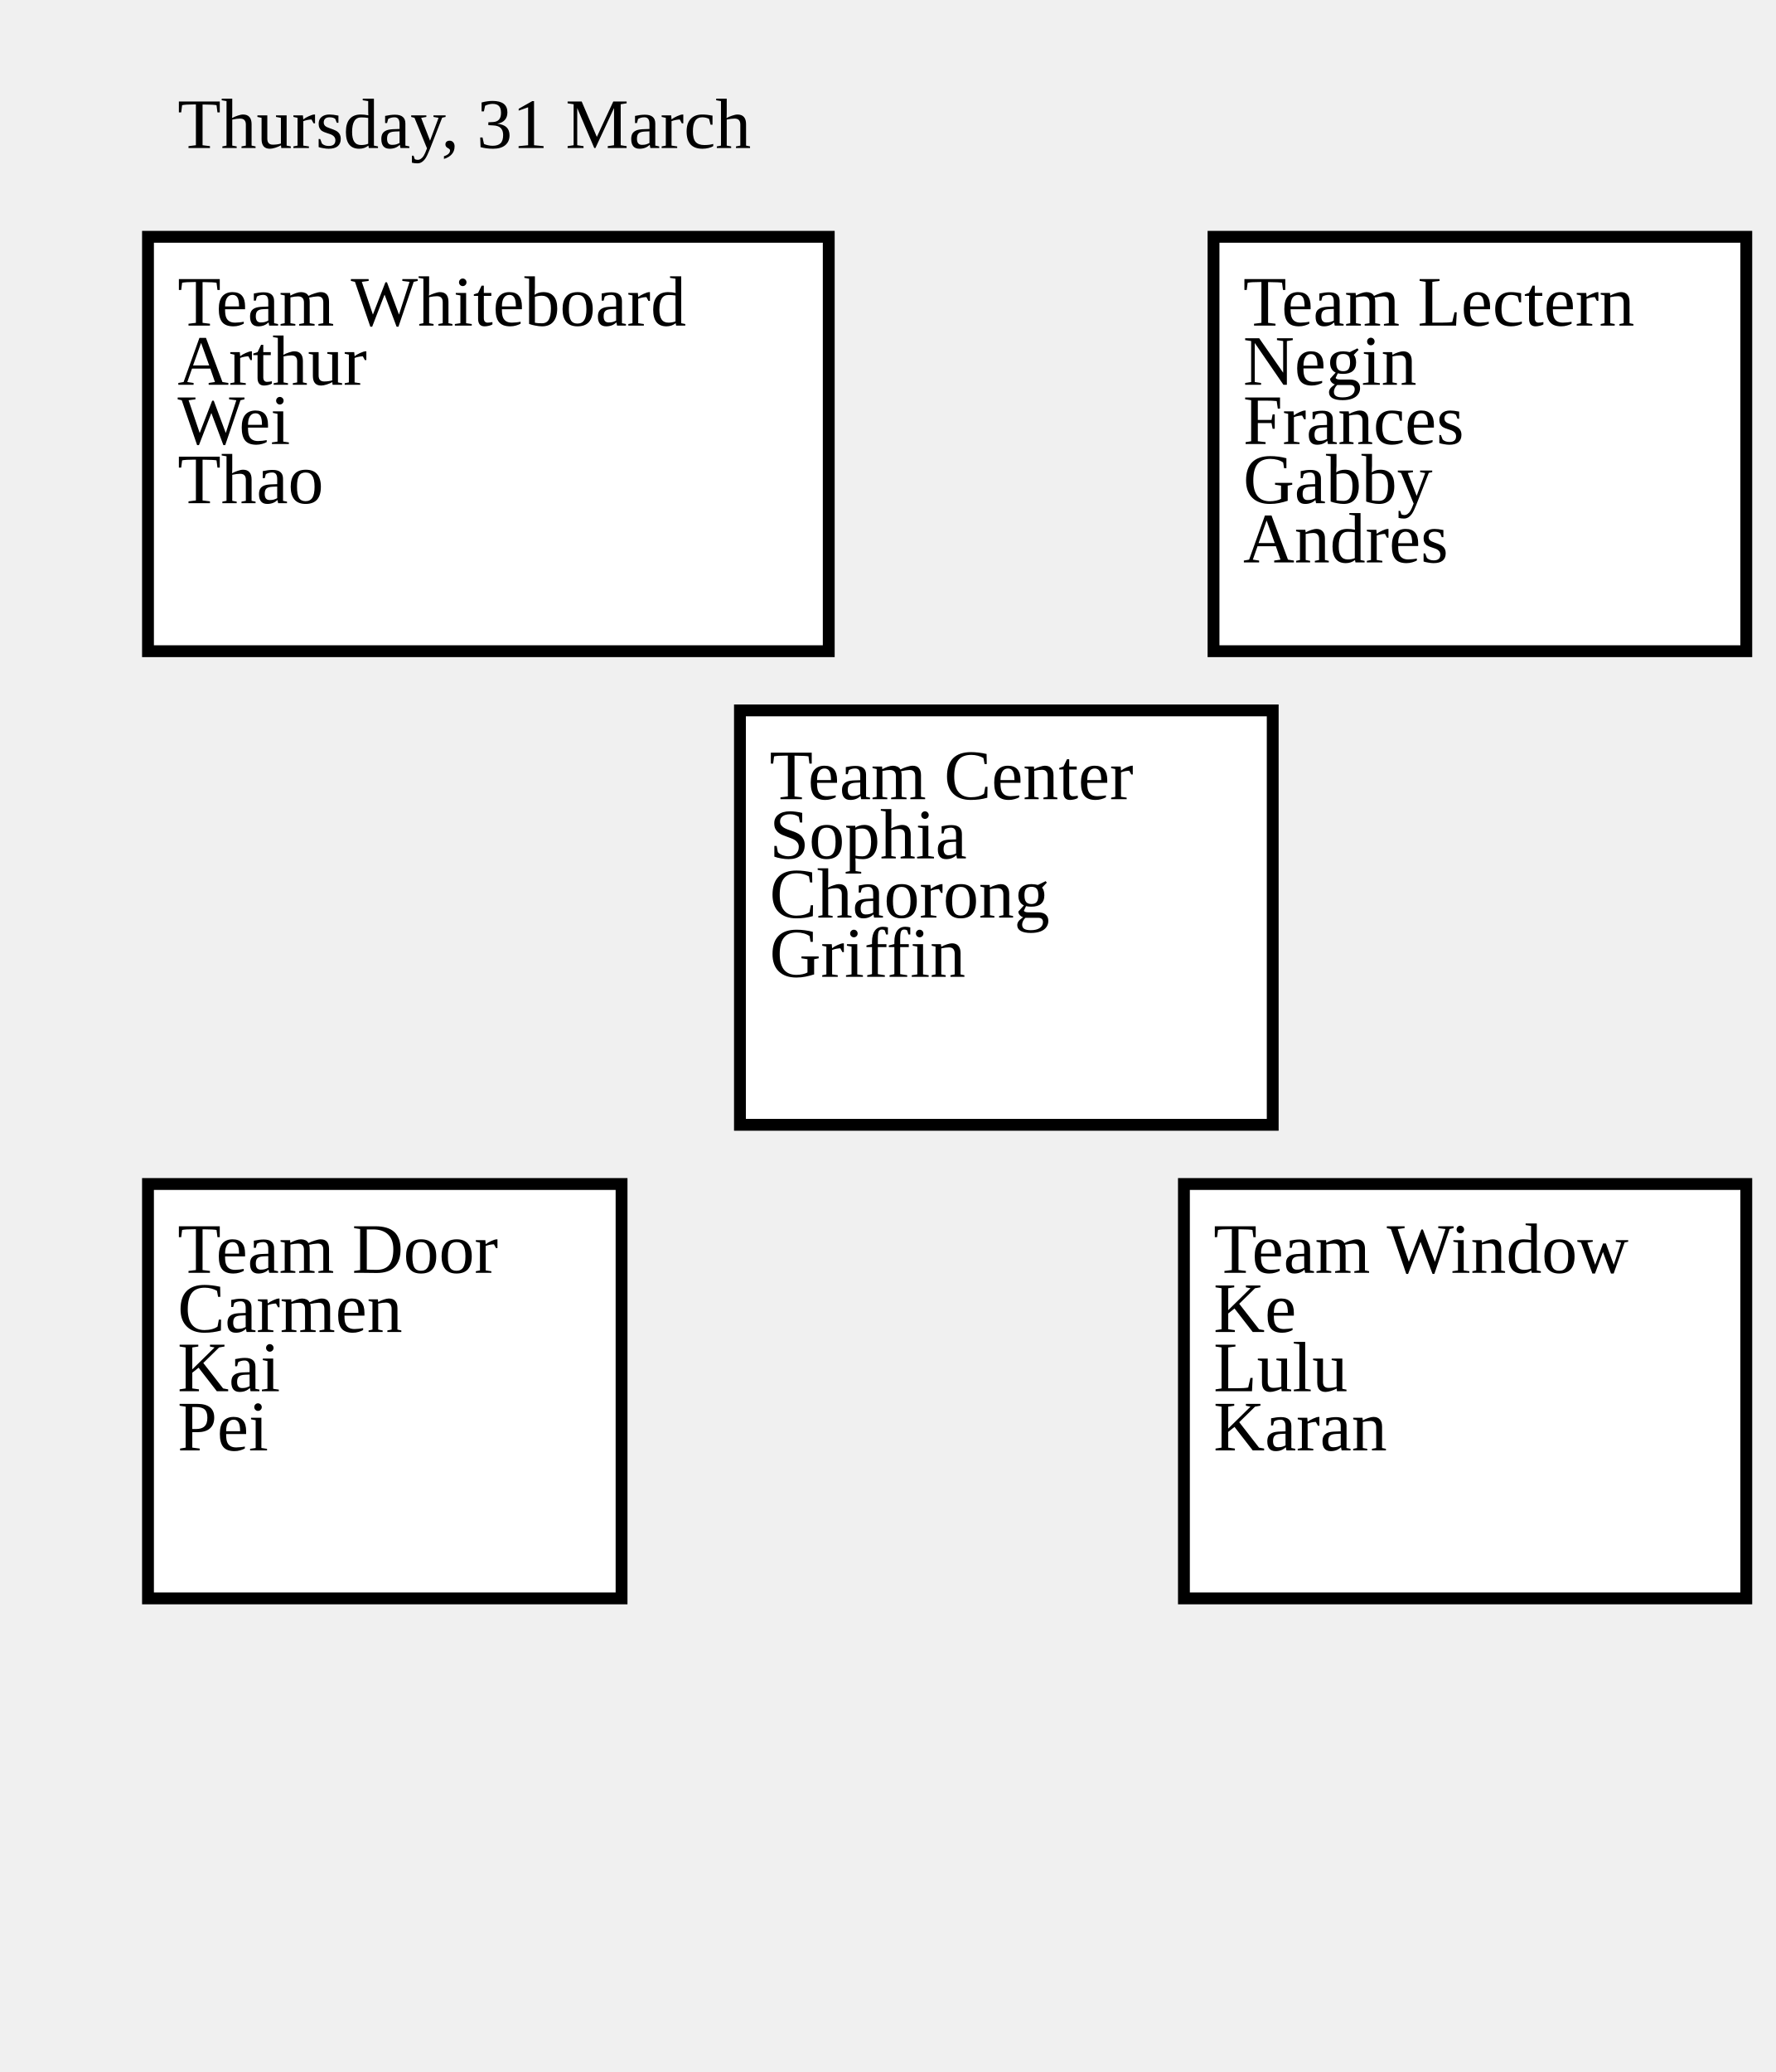
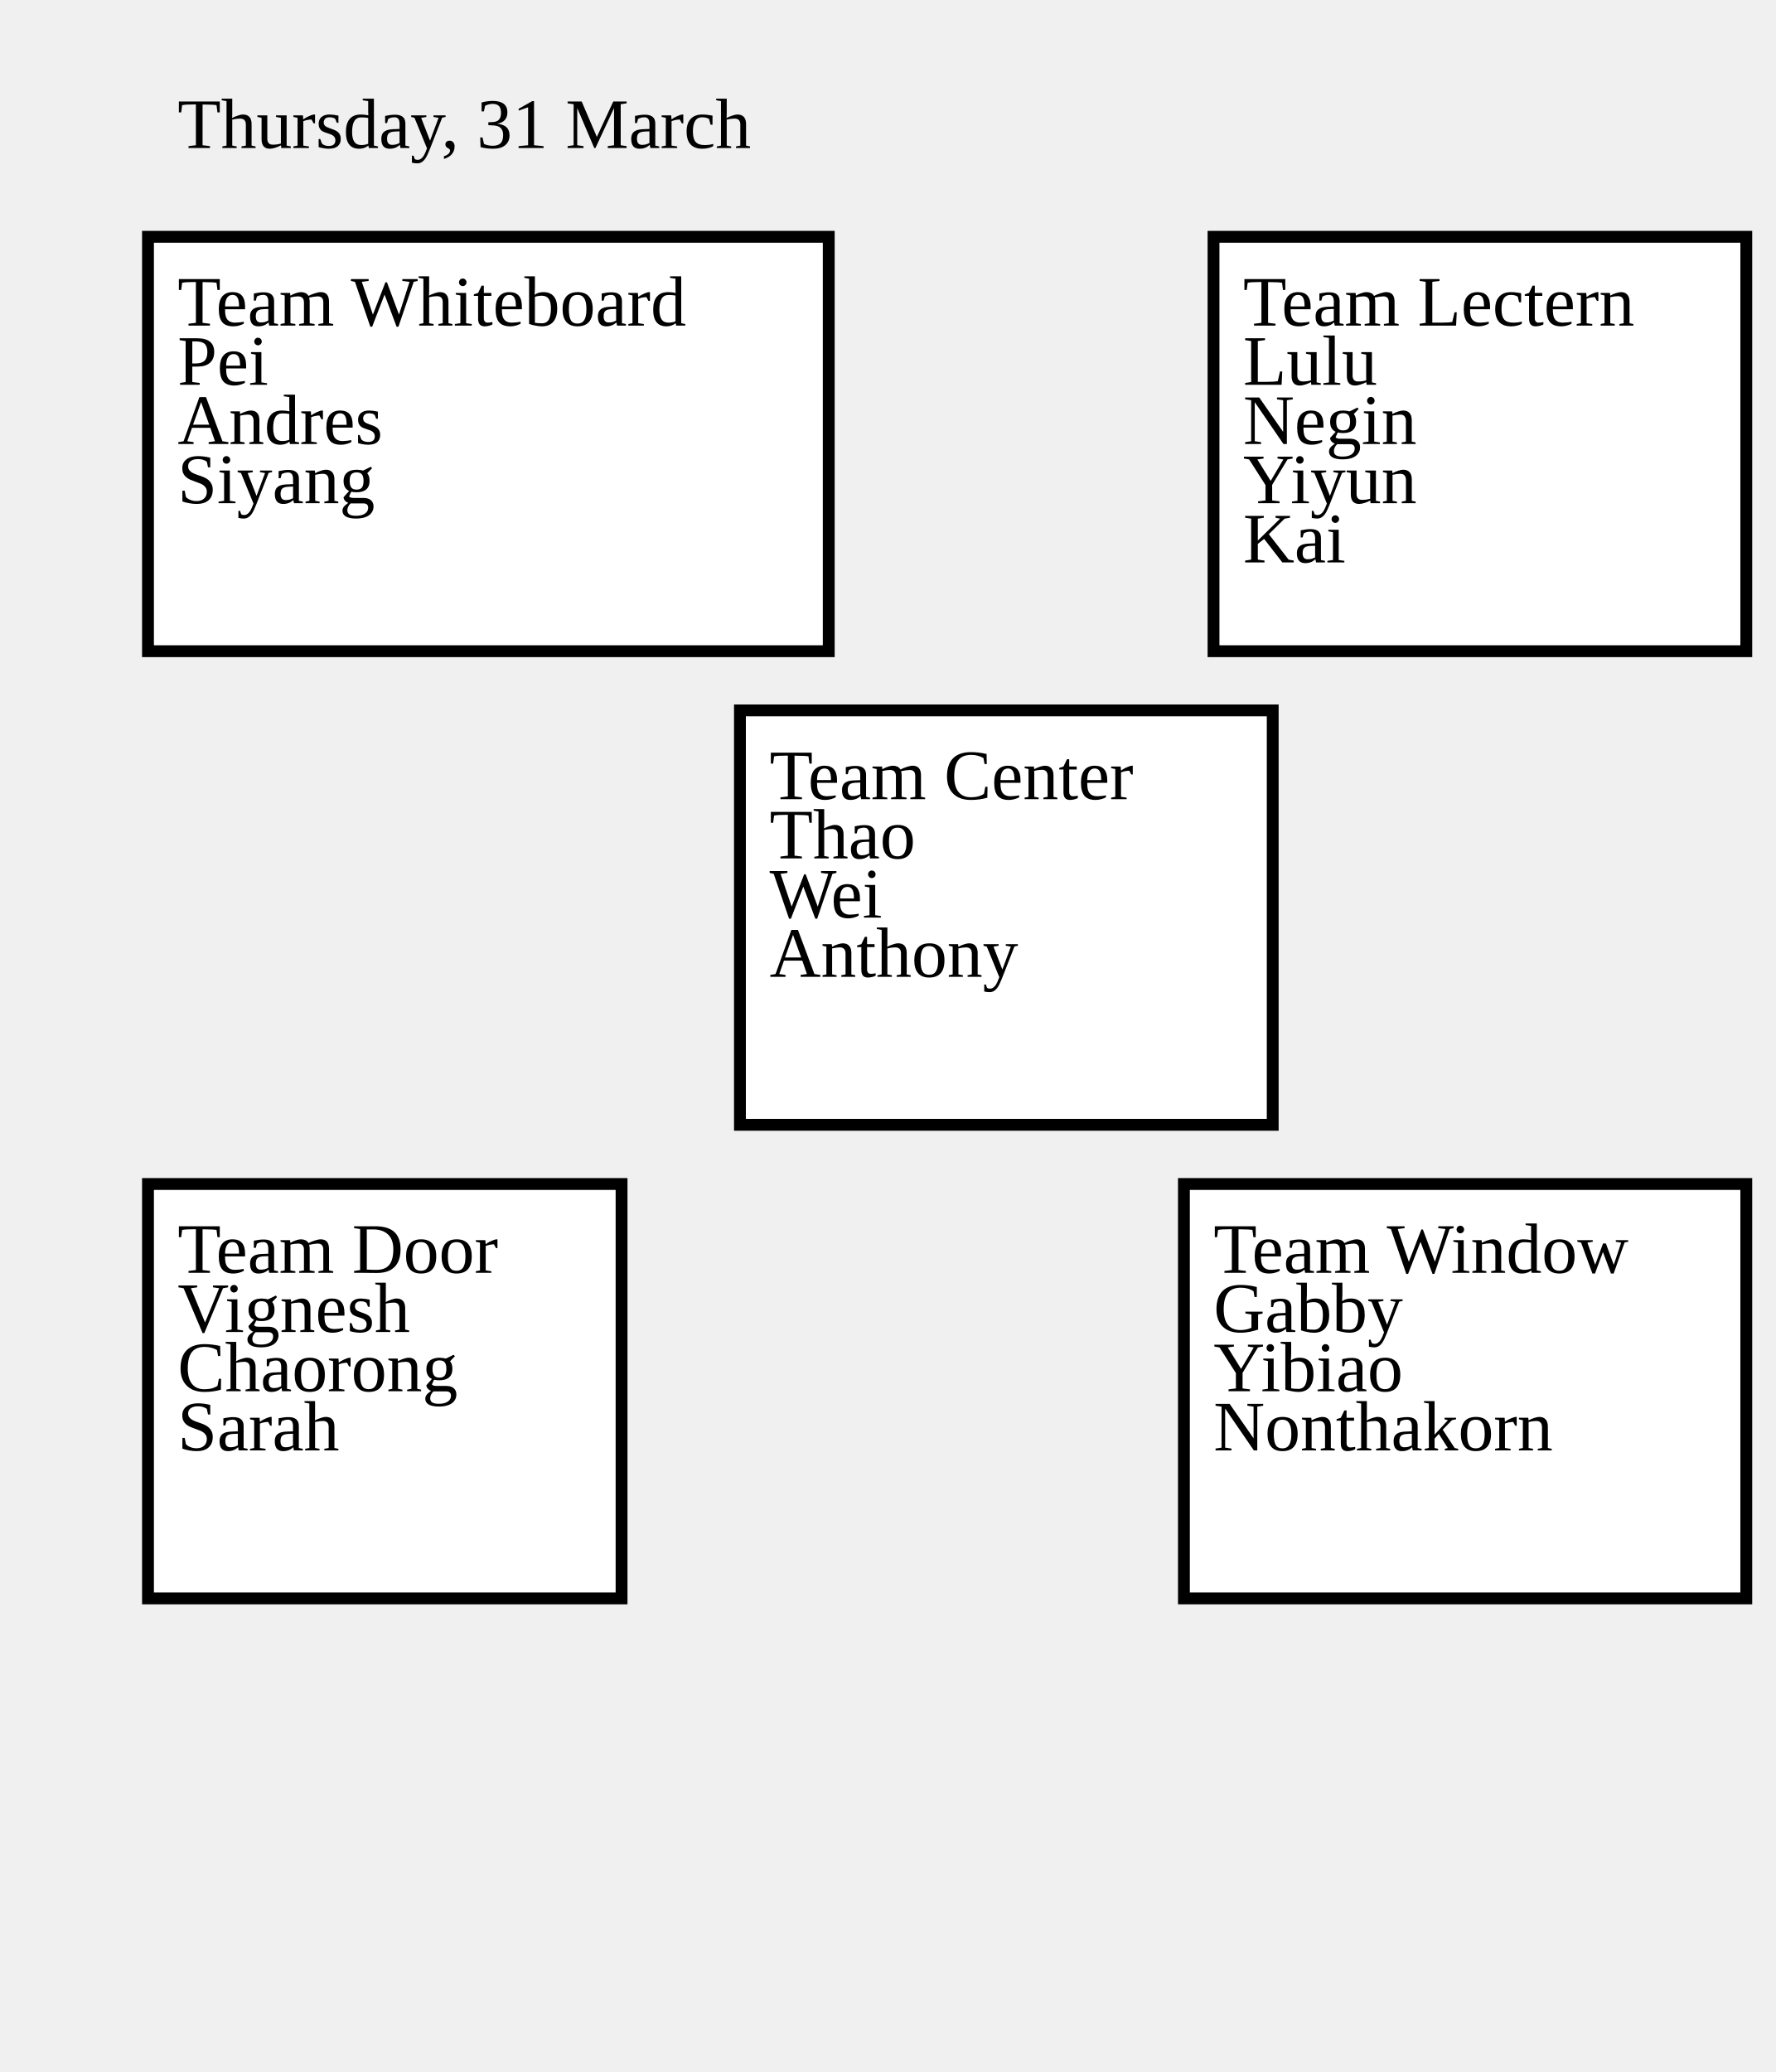
<svg xmlns="http://www.w3.org/2000/svg" width="300" height="350" viewBox="-150.0 -175.0 300 350">
  <defs>
</defs>
  <text x="-120" y="-150" font-size="12" fill="black" dy="0em">Thursday, 31 March</text>
  <rect x="-125" y="25" width="80" height="70" fill="#ffffff" stroke-width="2" stroke="black" />
  <text x="-120" y="40" font-size="12" fill="black" dy="0em">Team Door</text>
-   <text x="-120" y="50" font-size="12" fill="black" dy="0em">Carmen</text>
-   <text x="-120" y="60" font-size="12" fill="black" dy="0em">Kai</text>
-   <text x="-120" y="70" font-size="12" fill="black" dy="0em">Pei</text>
+   <text x="-120" y="50" font-size="12" fill="black" dy="0em">Vignesh</text>
+   <text x="-120" y="60" font-size="12" fill="black" dy="0em">Chaorong</text>
+   <text x="-120" y="70" font-size="12" fill="black" dy="0em">Sarah</text>
  <rect x="50" y="25" width="95" height="70" fill="#ffffff" stroke-width="2" stroke="black" />
  <text x="55" y="40" font-size="12" fill="black" dy="0em">Team Window</text>
-   <text x="55" y="50" font-size="12" fill="black" dy="0em">Ke</text>
-   <text x="55" y="60" font-size="12" fill="black" dy="0em">Lulu</text>
-   <text x="55" y="70" font-size="12" fill="black" dy="0em">Karan</text>
+   <text x="55" y="50" font-size="12" fill="black" dy="0em">Gabby</text>
+   <text x="55" y="60" font-size="12" fill="black" dy="0em">Yibiao</text>
+   <text x="55" y="70" font-size="12" fill="black" dy="0em">Nonthakorn</text>
  <rect x="55" y="-135" width="90" height="70" fill="#ffffff" stroke-width="2" stroke="black" />
  <text x="60" y="-120" font-size="12" fill="black" dy="0em">Team Lectern</text>
-   <text x="60" y="-110" font-size="12" fill="black" dy="0em">Negin</text>
-   <text x="60" y="-100" font-size="12" fill="black" dy="0em">Frances</text>
-   <text x="60" y="-90" font-size="12" fill="black" dy="0em">Gabby</text>
-   <text x="60" y="-80" font-size="12" fill="black" dy="0em">Andres</text>
+   <text x="60" y="-110" font-size="12" fill="black" dy="0em">Lulu</text>
+   <text x="60" y="-100" font-size="12" fill="black" dy="0em">Negin</text>
+   <text x="60" y="-90" font-size="12" fill="black" dy="0em">Yiyun</text>
+   <text x="60" y="-80" font-size="12" fill="black" dy="0em">Kai</text>
  <rect x="-125" y="-135" width="115" height="70" fill="#ffffff" stroke-width="2" stroke="black" />
  <text x="-120" y="-120" font-size="12" fill="black" dy="0em">Team Whiteboard</text>
-   <text x="-120" y="-110" font-size="12" fill="black" dy="0em">Arthur</text>
-   <text x="-120" y="-100" font-size="12" fill="black" dy="0em">Wei</text>
-   <text x="-120" y="-90" font-size="12" fill="black" dy="0em">Thao</text>
+   <text x="-120" y="-110" font-size="12" fill="black" dy="0em">Pei</text>
+   <text x="-120" y="-100" font-size="12" fill="black" dy="0em">Andres</text>
+   <text x="-120" y="-90" font-size="12" fill="black" dy="0em">Siyang</text>
  <rect x="-25" y="-55" width="90" height="70" fill="#ffffff" stroke-width="2" stroke="black" />
  <text x="-20" y="-40" font-size="12" fill="black" dy="0em">Team Center</text>
-   <text x="-20" y="-30" font-size="12" fill="black" dy="0em">Sophia</text>
-   <text x="-20" y="-20" font-size="12" fill="black" dy="0em">Chaorong</text>
-   <text x="-20" y="-10" font-size="12" fill="black" dy="0em">Griffin</text>
+   <text x="-20" y="-30" font-size="12" fill="black" dy="0em">Thao</text>
+   <text x="-20" y="-20" font-size="12" fill="black" dy="0em">Wei</text>
+   <text x="-20" y="-10" font-size="12" fill="black" dy="0em">Anthony</text>
</svg>
